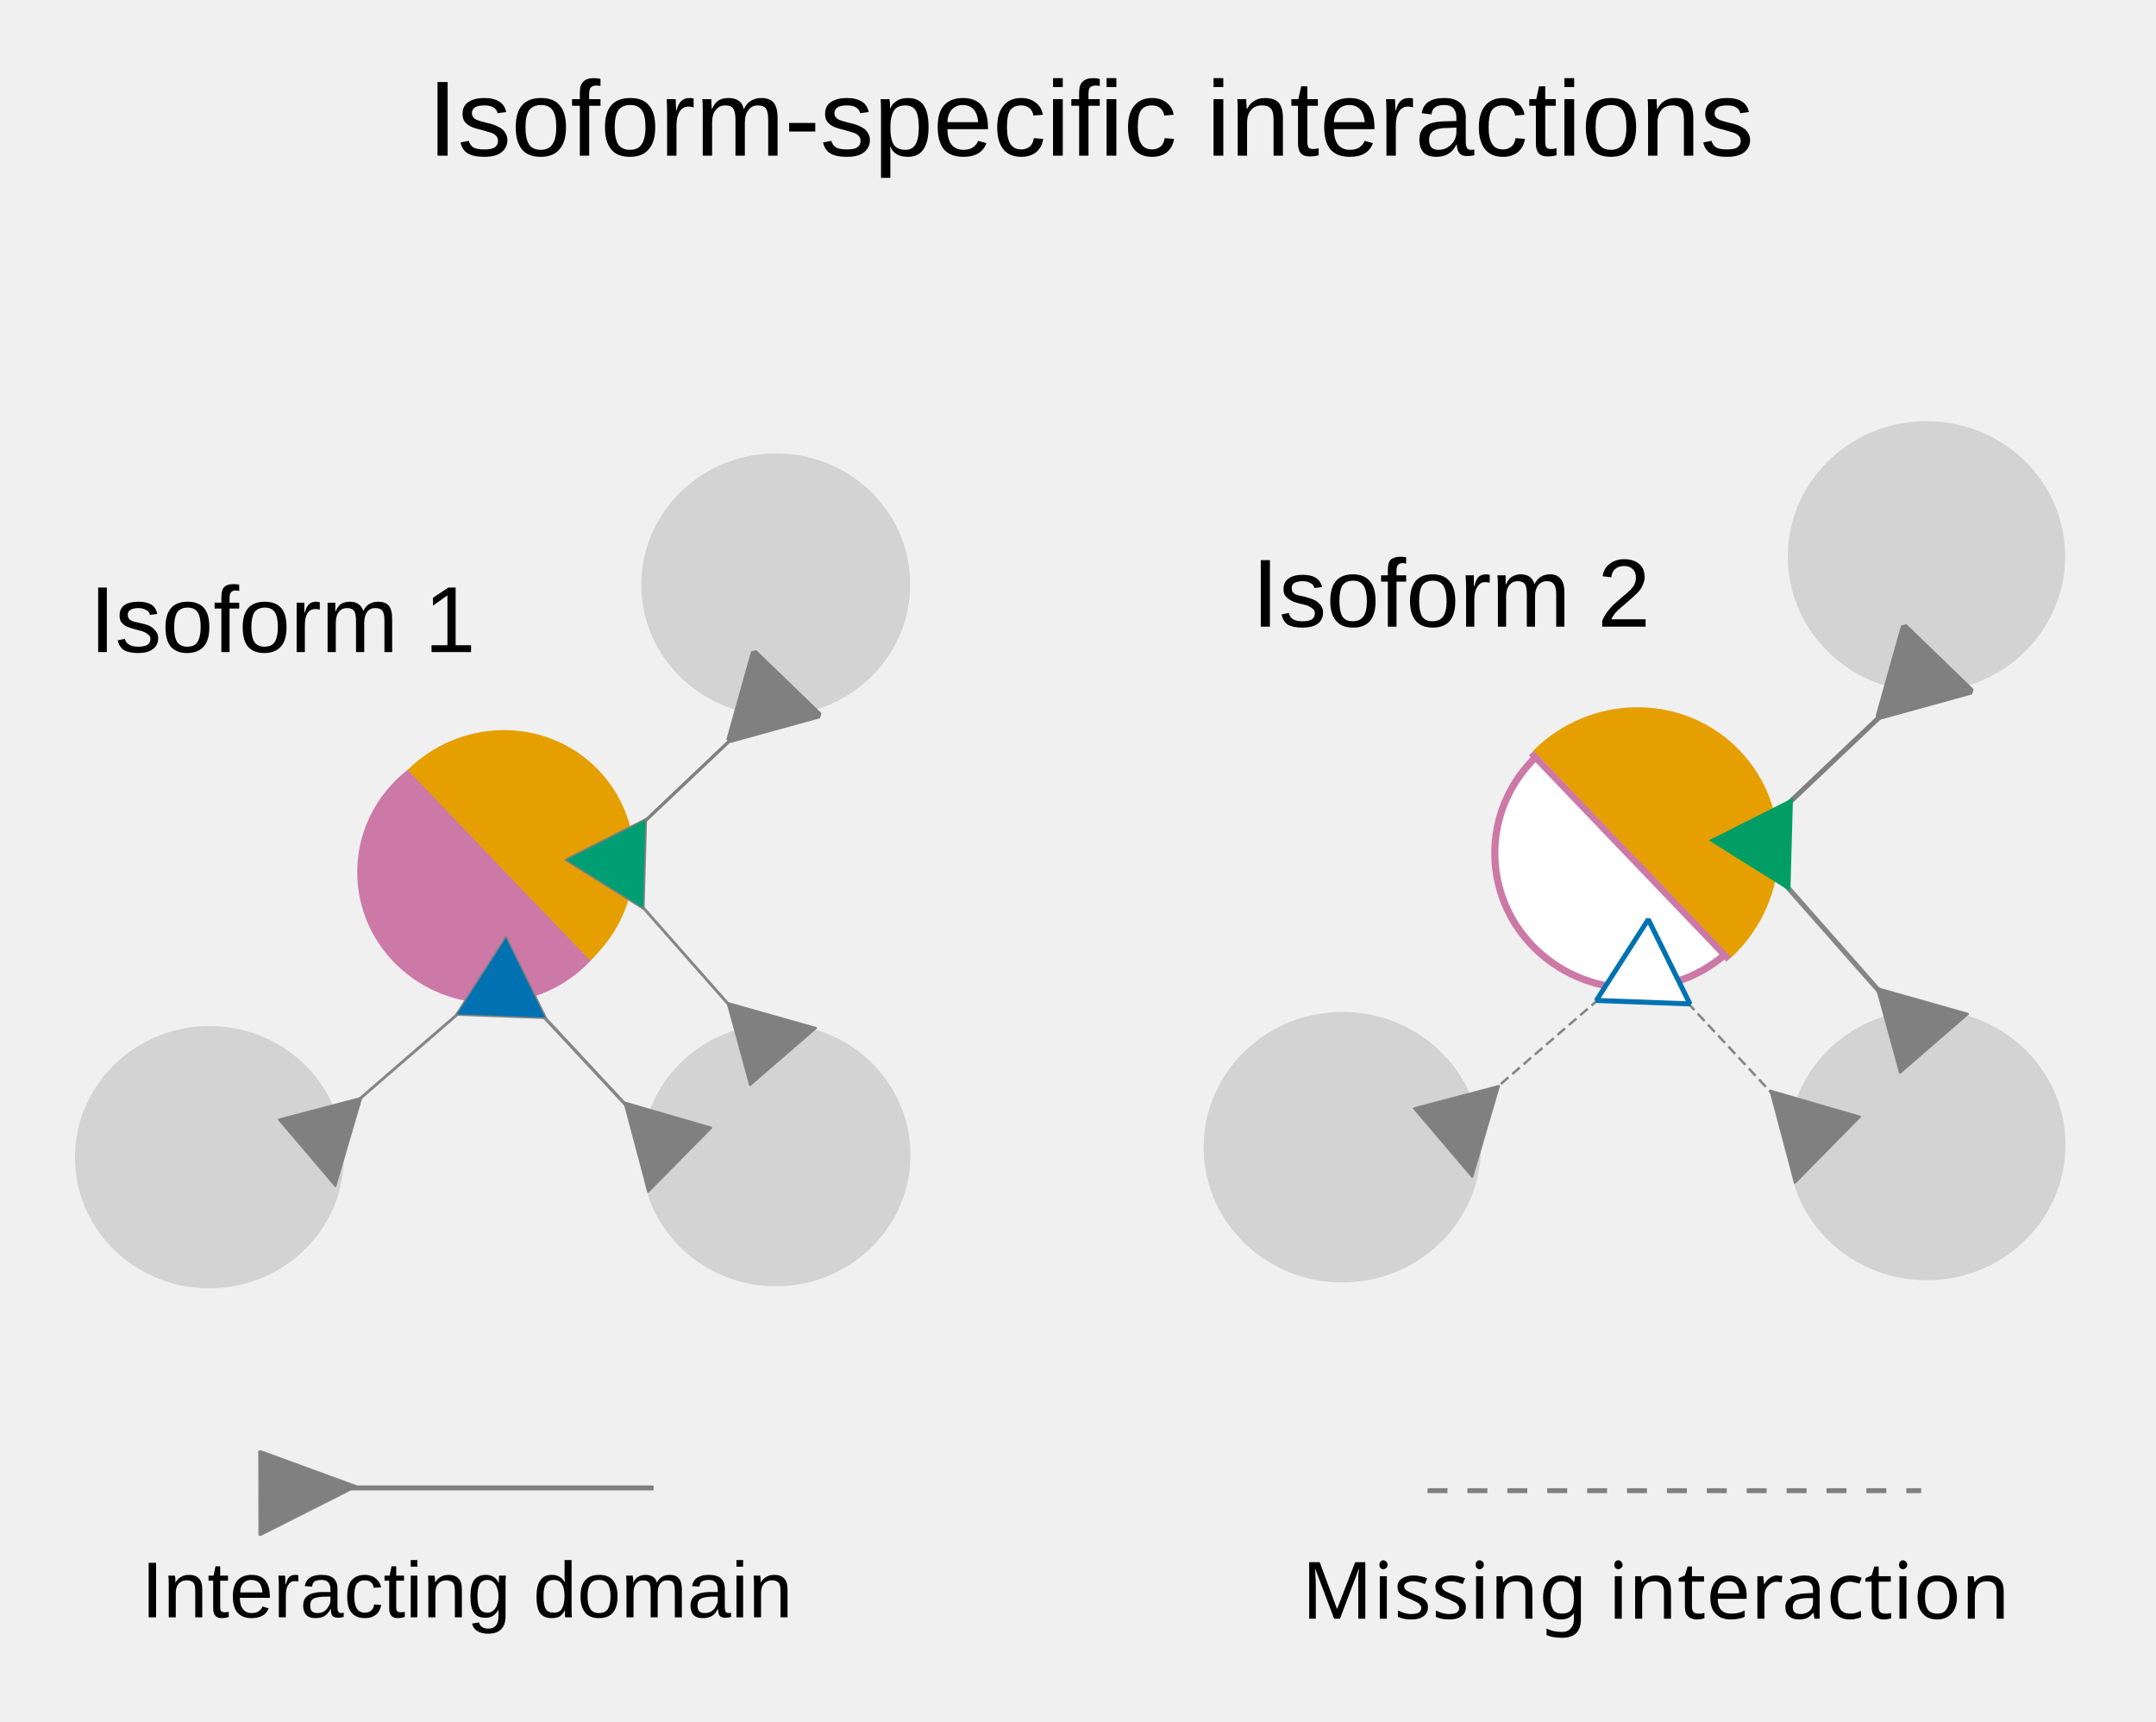
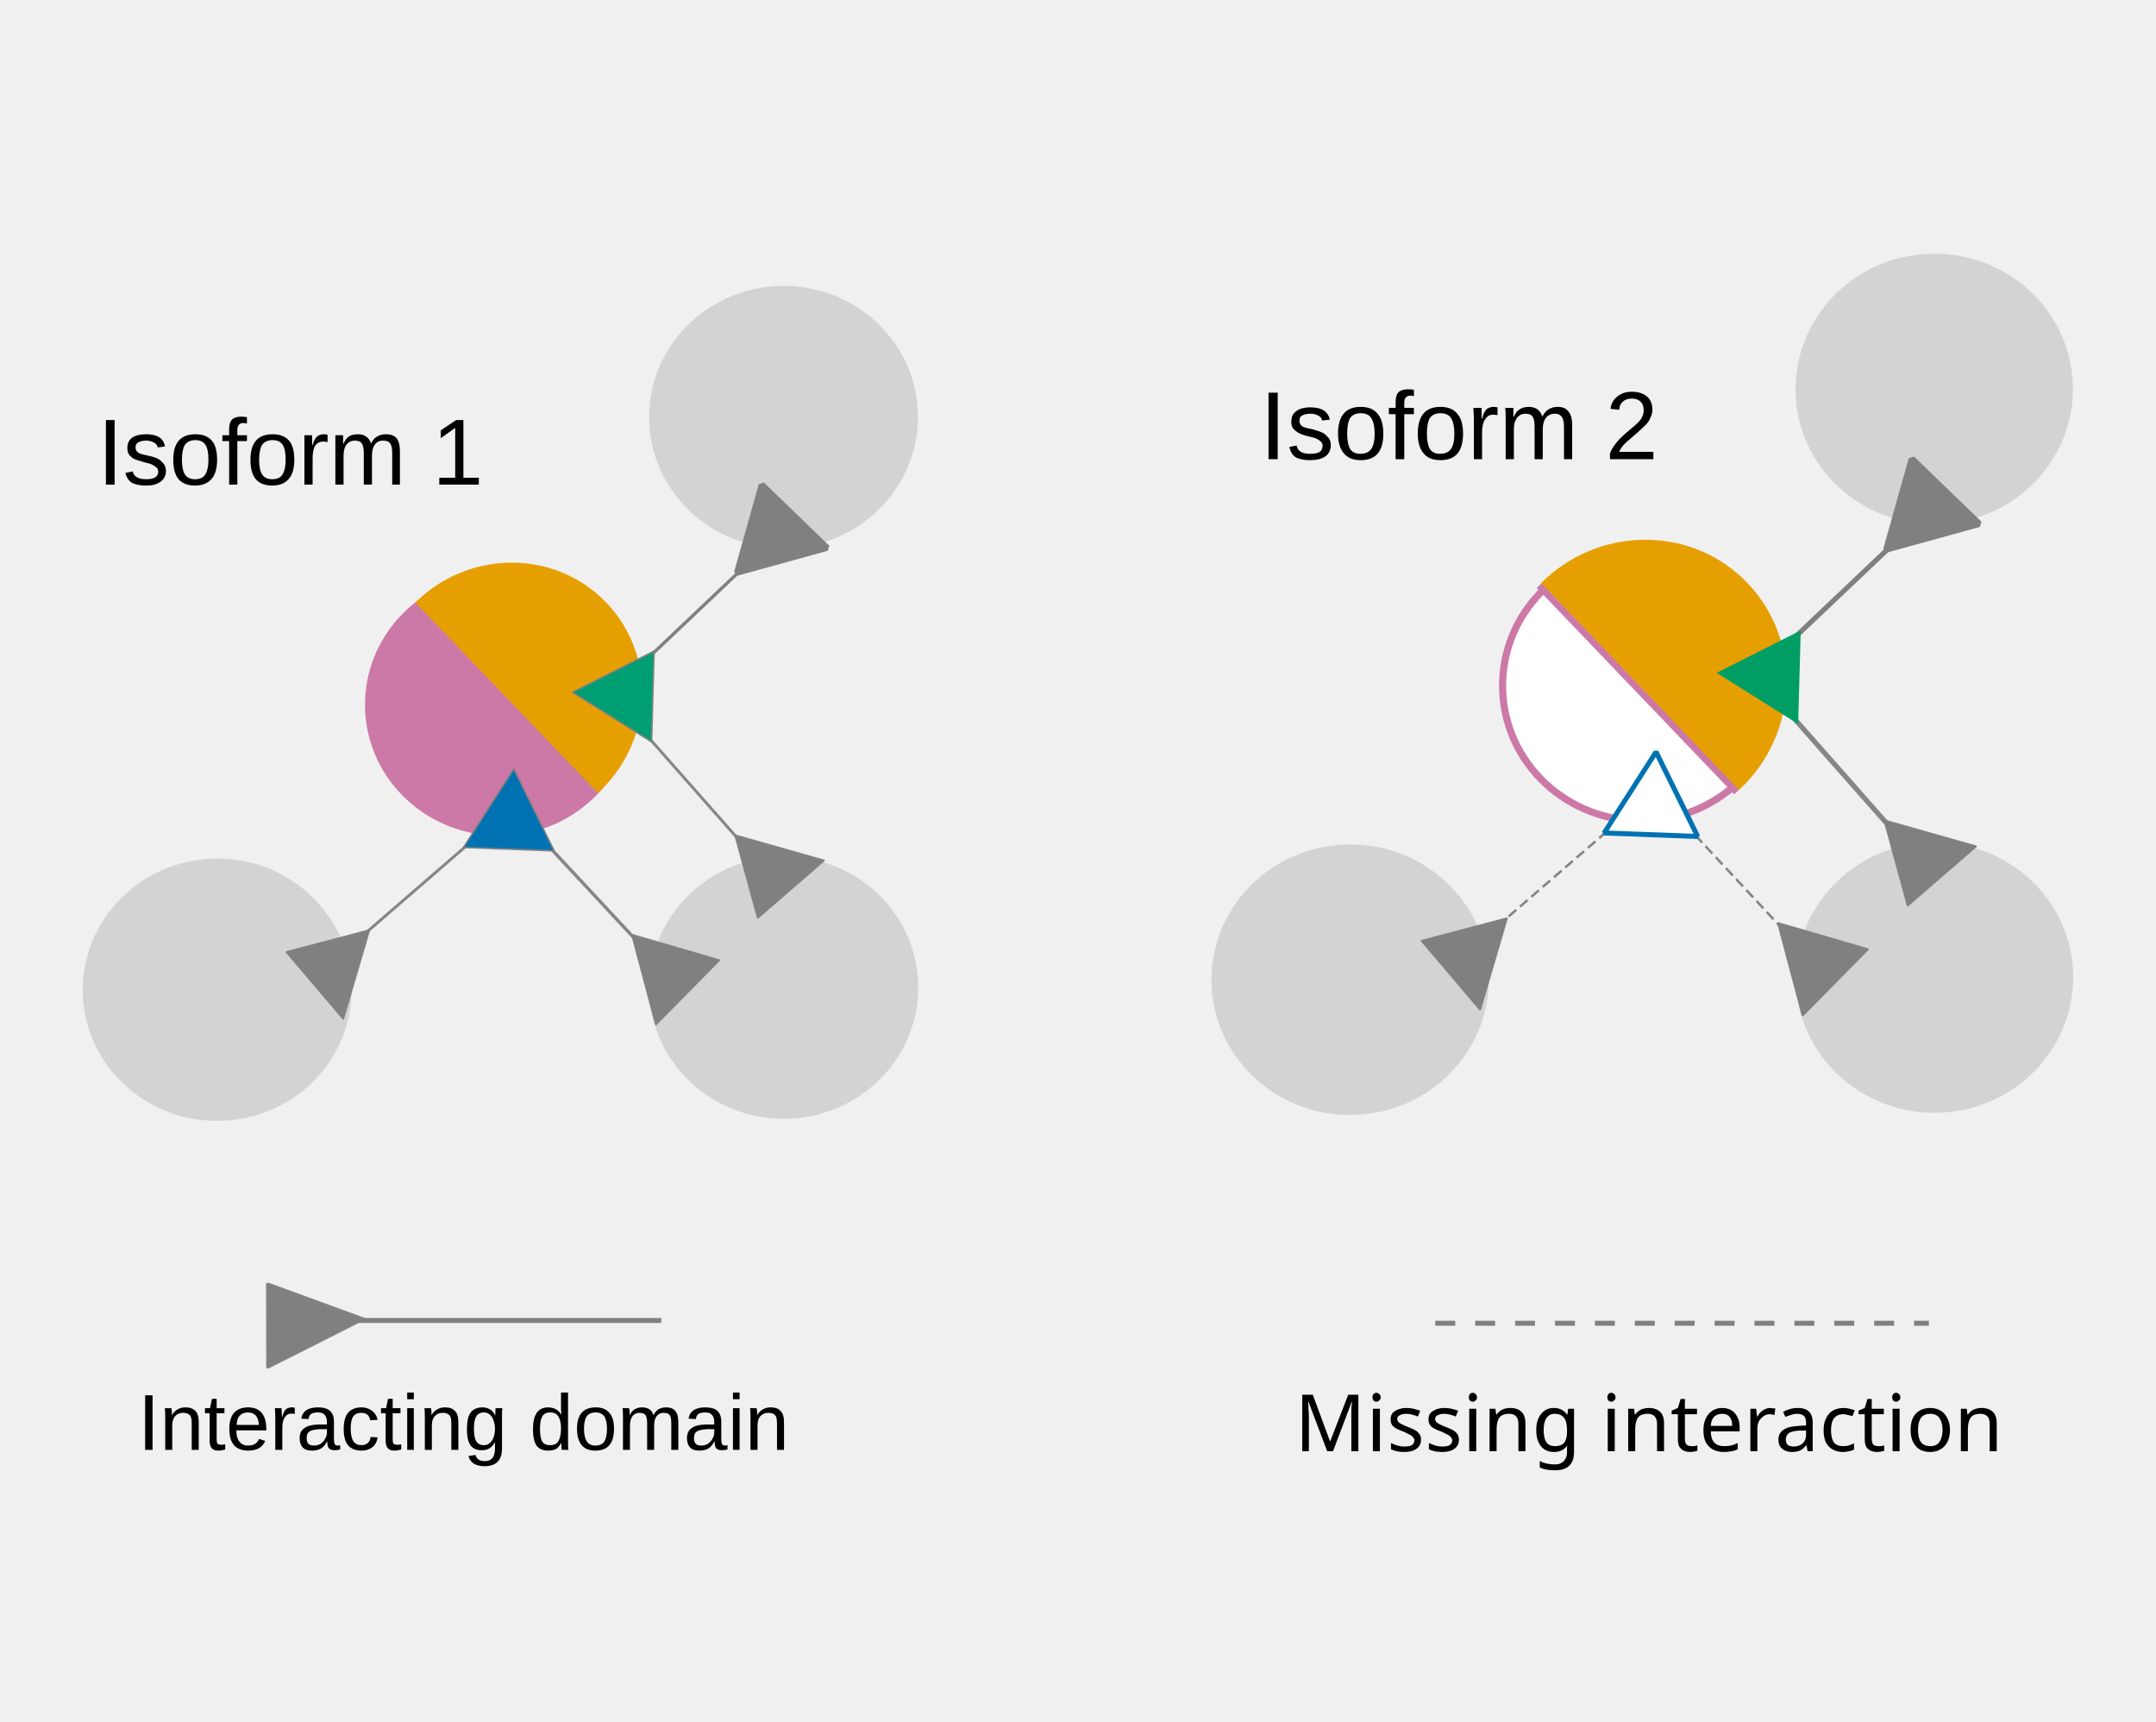
<svg xmlns="http://www.w3.org/2000/svg" width="86.461mm" height="69.039mm" viewBox="0 0 86.461 69.039" version="1.1" id="svg1231">
  <defs id="defs1225" />
  <g id="layer1" transform="translate(-72.9973,-172.0496)">
-     <flowRoot xml:space="preserve" id="flowRoot2140" style="font-style:normal;font-weight:normal;font-size:8px;line-height:1.25;font-family:sans-serif;letter-spacing:0px;word-spacing:0px;fill:#000000;fill-opacity:1;stroke:none" transform="scale(0.2645833)">
+     <flowRoot xml:space="preserve" id="flowRoot2140" style="font-style:normal;font-weight:normal;font-size:8px;line-height:1.25;font-family:sans-serif;letter-spacing:0px;word-spacing:0px;fill:#000000;fill-opacity:1;stroke:none" transform="matrix(0.2645833,0,0,0.2645833,0,-8.466667)">
      <flowRegion id="flowRegion2142">
        <rect id="rect2144" width="405.714" height="400.714" x="214.286" y="571.805" />
      </flowRegion>
      <flowPara id="flowPara2146" />
    </flowRoot>
-     <path style="fill:none;stroke:#000000;stroke-width:0.265px;stroke-linecap:butt;stroke-linejoin:miter;stroke-opacity:1" d="m 155.661,171.153 v 0" id="path23288" />
-     <text xml:space="preserve" style="font-style:normal;font-weight:normal;font-size:9.266px;line-height:1.25;font-family:sans-serif;letter-spacing:0px;word-spacing:0px;fill:#000000;fill-opacity:1;stroke:none;stroke-width:0.265" x="90.152" y="178.294" id="text6344">
-       <tspan id="tspan6342" x="90.152" y="178.294" style="font-style:normal;font-variant:normal;font-weight:normal;font-stretch:normal;font-size:4.29px;font-family:Arial;-inkscape-font-specification:Arial;stroke-width:0.265">Isoform-specific interactions</tspan>
-     </text>
-     <g id="g4229" transform="matrix(1.24553,0,0,1.24553,-19.32712,-46.16224)" style="stroke-width:0.803">
-       <text transform="scale(0.9927244,1.007329)" id="text6235-7" y="194.763" x="77.569" style="font-style:normal;font-weight:normal;font-size:3.007px;line-height:1.25;font-family:sans-serif;letter-spacing:0px;word-spacing:0px;fill:#000000;fill-opacity:1;stroke:none;stroke-width:0.182" xml:space="preserve">
-         <tspan style="font-style:normal;font-variant:normal;font-weight:normal;font-stretch:normal;font-family:Arial;-inkscape-font-specification:Arial;stroke-width:0.182" y="194.763" x="77.569" id="tspan6233-22">Isoform 1</tspan>
+     <path style="fill:none;stroke:#000000;stroke-width:0.265px;stroke-linecap:butt;stroke-linejoin:miter;stroke-opacity:1" d="m 155.661,162.686 v 0" id="path23288" />
+     <g id="g4" transform="translate(0.3115818,1.750081)">
+       <g id="g4229" transform="matrix(1.24553,0,0,1.24553,-19.32712,-54.62891)" style="stroke-width:0.803">
+         <text transform="scale(0.9927244,1.007329)" id="text6235-7" y="194.763" x="77.569" style="font-style:normal;font-weight:normal;font-size:3.007px;line-height:1.25;font-family:sans-serif;letter-spacing:0px;word-spacing:0px;fill:#000000;fill-opacity:1;stroke:none;stroke-width:0.182" xml:space="preserve">
+           <tspan style="font-style:normal;font-variant:normal;font-weight:normal;font-stretch:normal;font-family:Arial;-inkscape-font-specification:Arial;stroke-width:0.182" y="194.763" x="77.569" id="tspan6233-22">Isoform 1</tspan>
+         </text>
+         <text transform="scale(0.9927244,1.007329)" id="text6235-8-2" y="193.957" x="115.276" style="font-style:normal;font-weight:normal;font-size:3.101px;line-height:1.25;font-family:sans-serif;letter-spacing:0px;word-spacing:0px;fill:#000000;fill-opacity:1;stroke:none;stroke-width:0.188" xml:space="preserve">
+           <tspan style="font-style:normal;font-variant:normal;font-weight:normal;font-stretch:normal;font-family:Arial;-inkscape-font-specification:Arial;stroke-width:0.188" y="193.957" x="115.276" id="tspan6233-8-2">Isoform 2</tspan>
+         </text>
+         <ellipse transform="rotate(-1.311839)" ry="4.223" rx="4.329" style="display:inline;fill:#d3d3d3;fill-opacity:1;stroke:none;stroke-width:0.222;stroke-opacity:0.941" id="path67-2-7-1-5-5-5-5" cx="75.982" cy="214.255" />
+         <path transform="matrix(0.118531,0.1195815,-0.1195815,0.118531,85.8063,192.6598)" d="M 76.729,85.333 -7.251,54.444 61.49,-2.84 Z" id="path3840-2" style="display:inline;opacity:0;fill:#1e8000;fill-opacity:0.672;fill-rule:nonzero;stroke:#eb00d6;stroke-width:0.313;stroke-linejoin:bevel;stroke-miterlimit:4;stroke-dasharray:none;stroke-dashoffset:0;stroke-opacity:1" />
+         <path transform="matrix(0.118531,0.1195815,-0.1195815,0.118531,85.8063,192.6598)" d="M 75.406,84.01 -6.507,70.449 46.194,6.291 Z" id="path3844-4" style="display:inline;opacity:0;fill:#1e8000;fill-opacity:0.672;fill-rule:nonzero;stroke:#eb00d6;stroke-width:0.313;stroke-linejoin:bevel;stroke-miterlimit:4;stroke-dasharray:none;stroke-dashoffset:0;stroke-opacity:1" />
+         <ellipse transform="rotate(-1.311839)" ry="4.223" rx="4.329" style="display:inline;fill:#d3d3d3;fill-opacity:1;stroke-width:0.222" id="path67-2-7-1-5-5-5-0-1-2" cx="94.634" cy="196.236" />
+         <ellipse transform="rotate(-1.311839)" ry="4.223" rx="4.329" style="display:inline;fill:#d3d3d3;fill-opacity:1;stroke:none;stroke-width:0.222;stroke-opacity:0.941" id="path67-2-7-1-5-5-5-0-1-9-8" cx="94.222" cy="214.605" />
+         <ellipse transform="rotate(-1.311839)" ry="4.223" rx="4.329" style="display:inline;fill:#cc79a7;fill-opacity:1;stroke-width:0.222" id="path67-2-7-1-5-5-5-0-2" cx="85.278" cy="205.283" />
+         <path id="path67-2-7-1-5-5-5-0-6-4" d="m 87.249,199.99 5.872,6.132 a 4.25,4.357 48.721 0 0 0.203,-0.192 4.25,4.357 48.721 0 0 -0.065,-6.073 4.25,4.357 48.721 0 0 -6.011,0.133 z" style="display:inline;fill:#e69f00;fill-opacity:1;stroke-width:0.223" />
+         <path id="path4021-20-8-1-5-2" d="m 90.293,206.611 -5.02,4.345" style="display:inline;fill:#808080;fill-opacity:1;stroke:#808080;stroke-width:0.093;stroke-linecap:butt;stroke-linejoin:miter;stroke-miterlimit:4;stroke-dasharray:none;stroke-opacity:0.941" />
+         <path id="path4021-20-8-1-6-1" d="m 94.721,211.257 -4.443,-4.775" style="display:inline;fill:#808080;fill-opacity:1;stroke:#808080;stroke-width:0.106;stroke-linecap:butt;stroke-linejoin:miter;stroke-miterlimit:4;stroke-dasharray:none;stroke-opacity:0.941" />
+         <path transform="matrix(0.1580125,0.0065755,-0.01072669,0.1614397,83.4923,174.1405)" d="m 66.098,206.959 -18.473,0.082 9.165,-16.04 z" id="path3850-0-4-9-9-3-4-6-1-6-6-60" style="display:inline;opacity:1;fill:#0072b2;fill-opacity:1;fill-rule:nonzero;stroke:#808080;stroke-width:0.313;stroke-linejoin:bevel;stroke-miterlimit:4;stroke-dasharray:none;stroke-dashoffset:0;stroke-opacity:0.941" />
+         <path transform="matrix(0.1115374,-0.1121187,0.1118439,0.1169135,66.52131,194.72)" d="m 66.098,206.959 -18.473,0.082 9.165,-16.04 z" id="path3850-0-4-9-9-3-4-6-1-6-6-6-6" style="display:inline;opacity:1;fill:#808080;fill-opacity:1;fill-rule:nonzero;stroke:#808080;stroke-width:0.313;stroke-linejoin:bevel;stroke-miterlimit:4;stroke-dasharray:none;stroke-dashoffset:0;stroke-opacity:0.941" />
+         <path transform="matrix(-0.1000138,-0.1165801,-0.1096607,0.1122422,112.3954,195.7182)" d="m 66.098,206.959 -18.473,0.082 9.165,-16.04 z" id="path3850-0-4-9-9-3-4-6-1-6-6-6-7-5" style="display:inline;opacity:1;fill:#808080;fill-opacity:1;fill-rule:nonzero;stroke:#808080;stroke-width:0.313;stroke-linejoin:bevel;stroke-miterlimit:4;stroke-dasharray:none;stroke-dashoffset:0;stroke-opacity:0.941" />
+         <path id="path4021-20-8-1-5-2-7" d="m 93.571,202.993 4.392,4.978" style="display:inline;fill:#808080;fill-opacity:1;stroke:#808080;stroke-width:0.093;stroke-linecap:butt;stroke-linejoin:miter;stroke-miterlimit:4;stroke-dasharray:none;stroke-opacity:0.941" />
+         <path id="path4021-20-8-1-6-1-0" d="m 98.176,198.521 -4.733,4.488" style="display:inline;fill:#808080;fill-opacity:1;stroke:#808080;stroke-width:0.106;stroke-linecap:butt;stroke-linejoin:miter;stroke-miterlimit:4;stroke-dasharray:none;stroke-opacity:1" />
+         <path transform="matrix(0.00507752,-0.1580678,0.1615341,0.00919604,61.16696,210.101)" d="m 66.098,206.959 -18.473,0.082 9.165,-16.04 z" id="path3850-0-4-9-9-3-4-6-1-6-6-60-2" style="display:inline;opacity:1;fill:#009e73;fill-opacity:1;fill-rule:nonzero;stroke:#808080;stroke-width:0.313;stroke-linejoin:bevel;stroke-miterlimit:4;stroke-dasharray:none;stroke-dashoffset:0;stroke-opacity:0.941" />
+         <path transform="matrix(-0.1131708,-0.1104697,0.1158481,-0.112947,81.90627,226.8761)" d="m 66.098,206.959 -18.473,0.082 9.165,-16.04 z" id="path3850-0-4-9-9-3-4-6-1-6-6-6-6-3" style="display:inline;opacity:1;fill:#808080;fill-opacity:1;fill-rule:nonzero;stroke:#808080;stroke-width:1.231;stroke-linejoin:bevel;stroke-miterlimit:4;stroke-dasharray:none;stroke-dashoffset:0;stroke-opacity:1" />
+         <path transform="matrix(-0.1156269,0.1011143,0.1132766,0.108592,82.46968,180.9947)" d="m 66.098,206.959 -18.473,0.082 9.165,-16.04 z" id="path3850-0-4-9-9-3-4-6-1-6-6-6-7-5-0" style="display:inline;opacity:1;fill:#808080;fill-opacity:1;fill-rule:nonzero;stroke:#808080;stroke-width:0.313;stroke-linejoin:bevel;stroke-miterlimit:4;stroke-dasharray:none;stroke-dashoffset:0;stroke-opacity:0.941" />
+         <ellipse transform="rotate(-1.311839)" ry="4.356" rx="4.465" style="display:inline;fill:#d3d3d3;fill-opacity:1;stroke:none;stroke-width:0.229;stroke-opacity:0.941" id="path67-2-7-1-5-5-5-5-0" cx="112.457" cy="214.767" />
+         <path transform="matrix(0.1222636,0.1233472,-0.1233472,0.1222636,122.4384,191.713)" d="M 76.729,85.333 -7.251,54.444 61.49,-2.84 Z" id="path3840-2-1" style="display:inline;opacity:0;fill:#1e8000;fill-opacity:0.672;fill-rule:nonzero;stroke:#eb00d6;stroke-width:0.313;stroke-linejoin:bevel;stroke-miterlimit:4;stroke-dasharray:none;stroke-dashoffset:0;stroke-opacity:1" />
+         <path transform="matrix(0.1222636,0.1233472,-0.1233472,0.1222636,122.4384,191.713)" d="M 75.406,84.01 -6.507,70.449 46.194,6.291 Z" id="path3844-4-2" style="display:inline;opacity:0;fill:#1e8000;fill-opacity:0.672;fill-rule:nonzero;stroke:#eb00d6;stroke-width:0.313;stroke-linejoin:bevel;stroke-miterlimit:4;stroke-dasharray:none;stroke-dashoffset:0;stroke-opacity:1" />
+         <ellipse transform="rotate(-1.311839)" ry="4.356" rx="4.465" style="display:inline;fill:#d3d3d3;fill-opacity:1;stroke-width:0.229" id="path67-2-7-1-5-5-5-0-1-2-1" cx="131.695" cy="196.18" />
+         <ellipse transform="rotate(-1.311839)" ry="4.356" rx="4.465" style="display:inline;fill:#d3d3d3;fill-opacity:1;stroke:none;stroke-width:0.229;stroke-opacity:0.941" id="path67-2-7-1-5-5-5-0-1-9-8-2" cx="131.271" cy="215.128" />
+         <ellipse transform="rotate(-1.311839)" ry="4.356" rx="4.465" style="display:inline;fill:#ffffff;fill-opacity:1;stroke:#cc79a7;stroke-width:0.229;stroke-opacity:1" id="path67-2-7-1-5-5-5-0-2-6" cx="122.045" cy="205.512" />
+         <path id="path67-2-7-1-5-5-5-0-6-4-1" d="m 123.49,199.366 6.357,6.674 a 4.614,4.729 42.346 0 0 0.22,-0.209 4.614,4.729 42.346 0 0 -0.07,-6.61 4.614,4.729 42.346 0 0 -6.506,0.145 z" style="display:inline;fill:#e69f00;fill-opacity:1;stroke-width:0.23" />
+         <path id="path4021-20-8-1-5-2-6" d="m 127.066,206.103 -5.178,4.481" style="display:inline;fill:#808080;fill-opacity:1;stroke:#808080;stroke-width:0.08;stroke-linecap:butt;stroke-linejoin:miter;stroke-miterlimit:4;stroke-dasharray:0.321, 0.161;stroke-dashoffset:0;stroke-opacity:0.941" />
+         <path id="path4021-20-8-1-6-1-7" d="m 131.634,210.896 -4.583,-4.925" style="display:inline;fill:#808080;fill-opacity:1;stroke:#808080;stroke-width:0.08;stroke-linecap:butt;stroke-linejoin:miter;stroke-miterlimit:4;stroke-dasharray:0.321, 0.161;stroke-dashoffset:0;stroke-opacity:0.941" />
+         <path transform="matrix(0.1629884,0.00678256,-0.01106447,0.1665235,120.0516,172.6107)" d="m 66.098,206.959 -18.473,0.082 9.165,-16.04 z" id="path3850-0-4-9-9-3-4-6-1-6-6-60-6" style="display:inline;opacity:1;fill:#ffffff;fill-opacity:1;fill-rule:nonzero;stroke:#0072b2;stroke-width:0.973;stroke-linejoin:bevel;stroke-miterlimit:4;stroke-dasharray:none;stroke-dashoffset:0;stroke-opacity:1" />
+         <path transform="matrix(0.1150498,-0.1156494,0.1153659,0.1205951,102.5461,193.8381)" d="m 66.098,206.959 -18.473,0.082 9.165,-16.04 z" id="path3850-0-4-9-9-3-4-6-1-6-6-6-6-7" style="display:inline;opacity:1;fill:#808080;fill-opacity:1;fill-rule:nonzero;stroke:#808080;stroke-width:0.313;stroke-linejoin:bevel;stroke-miterlimit:4;stroke-dasharray:none;stroke-dashoffset:0;stroke-opacity:0.941" />
+         <path transform="matrix(-0.1031633,-0.1202512,-0.113114,0.1157767,149.8648,194.8678)" d="m 66.098,206.959 -18.473,0.082 9.165,-16.04 z" id="path3850-0-4-9-9-3-4-6-1-6-6-6-7-5-07" style="display:inline;opacity:1;fill:#808080;fill-opacity:1;fill-rule:nonzero;stroke:#808080;stroke-width:0.313;stroke-linejoin:bevel;stroke-miterlimit:4;stroke-dasharray:none;stroke-dashoffset:0;stroke-opacity:0.941" />
+         <path id="path4021-20-8-1-5-2-7-9" d="m 130.448,202.372 4.53,5.135" style="display:inline;fill:#808080;fill-opacity:1;stroke:#808080;stroke-width:0.161;stroke-linecap:butt;stroke-linejoin:miter;stroke-miterlimit:4;stroke-dasharray:none;stroke-opacity:0.941" />
+         <path id="path4021-20-8-1-6-1-0-9" d="m 135.197,197.759 -4.882,4.629" style="display:inline;fill:#808080;fill-opacity:1;stroke:#808080;stroke-width:0.161;stroke-linecap:butt;stroke-linejoin:miter;stroke-miterlimit:4;stroke-dasharray:none;stroke-opacity:1" />
+         <path transform="matrix(0.00523741,-0.1630454,0.1666209,0.00948563,97.02316,209.7035)" d="m 66.098,206.959 -18.473,0.082 9.165,-16.04 z" id="path3850-0-4-9-9-3-4-6-1-6-6-60-2-5" style="display:inline;opacity:1;fill:#009e64;fill-opacity:1;fill-rule:nonzero;stroke:none;stroke-width:0.313;stroke-linejoin:bevel;stroke-miterlimit:4;stroke-dasharray:none;stroke-dashoffset:0;stroke-opacity:0.941" />
+         <path transform="matrix(-0.1167346,-0.1139485,0.1194962,-0.1165038,118.4156,227.0069)" d="m 66.098,206.959 -18.473,0.082 9.165,-16.04 z" id="path3850-0-4-9-9-3-4-6-1-6-6-6-6-3-3" style="display:inline;opacity:1;fill:#808080;fill-opacity:1;fill-rule:nonzero;stroke:#808080;stroke-width:1.231;stroke-linejoin:bevel;stroke-miterlimit:4;stroke-dasharray:none;stroke-dashoffset:0;stroke-opacity:1" />
+         <path transform="matrix(-0.119268,0.1042985,0.1168437,0.1120116,118.9967,179.6807)" d="m 66.098,206.959 -18.473,0.082 9.165,-16.04 z" id="path3850-0-4-9-9-3-4-6-1-6-6-6-7-5-0-7" style="display:inline;opacity:1;fill:#808080;fill-opacity:1;fill-rule:nonzero;stroke:#808080;stroke-width:0.313;stroke-linejoin:bevel;stroke-miterlimit:4;stroke-dasharray:none;stroke-dashoffset:0;stroke-opacity:0.941" />
+         <path id="path28377" d="m 123.428,199.445 6.36,6.646" style="fill:none;stroke:#cc79a7;stroke-width:0.212px;stroke-linecap:butt;stroke-linejoin:miter;stroke-opacity:1" />
+       </g>
+       <path style="fill:none;stroke:#808080;stroke-width:0.2;stroke-linecap:butt;stroke-linejoin:miter;stroke-miterlimit:4;stroke-dasharray:0.8, 0.8;stroke-dashoffset:0;stroke-opacity:1" d="m 130.245,223.371 c 19.794,0 19.794,0 19.794,0" id="path31610-7" />
+       <text xml:space="preserve" style="font-style:normal;font-weight:normal;font-size:2.269px;line-height:1.25;font-family:sans-serif;letter-spacing:0px;word-spacing:0px;fill:#000000;fill-opacity:1;stroke:none;stroke-width:0.265" x="140.859" y="228.523" id="text31644-9-6-8-8" transform="scale(1.000087,0.9999127)">
+         <tspan x="140.859" y="228.523" style="font-size:3.175px;text-align:center;text-anchor:middle;stroke-width:0.265" id="tspan31650-7-8-1-0">Missing interaction</tspan>
      </text>
-       <text transform="scale(0.9927244,1.007329)" id="text6235-8-2" y="193.957" x="115.276" style="font-style:normal;font-weight:normal;font-size:3.101px;line-height:1.25;font-family:sans-serif;letter-spacing:0px;word-spacing:0px;fill:#000000;fill-opacity:1;stroke:none;stroke-width:0.188" xml:space="preserve">
-         <tspan style="font-style:normal;font-variant:normal;font-weight:normal;font-stretch:normal;font-family:Arial;-inkscape-font-specification:Arial;stroke-width:0.188" y="193.957" x="115.276" id="tspan6233-8-2">Isoform 2</tspan>
+       <text xml:space="preserve" style="font-style:normal;font-weight:normal;font-size:1.73px;line-height:1.25;font-family:sans-serif;letter-spacing:0px;word-spacing:0px;fill:#000000;fill-opacity:1;stroke:none;stroke-width:0.265" x="92.839" y="228.468" id="text31644-9" transform="scale(1.000087,0.9999127)">
+         <tspan x="92.839" y="228.468" style="font-style:normal;font-variant:normal;font-weight:normal;font-stretch:normal;font-size:3.175px;font-family:Arial;-inkscape-font-specification:Arial;text-align:center;text-anchor:middle;stroke-width:0.265" id="tspan31650-7">Interacting domain</tspan>
      </text>
-       <ellipse transform="rotate(-1.311839)" ry="4.223" rx="4.329" style="display:inline;fill:#d3d3d3;fill-opacity:1;stroke:none;stroke-width:0.222;stroke-opacity:0.941" id="path67-2-7-1-5-5-5-5" cx="75.982" cy="214.255" />
-       <path transform="matrix(0.118531,0.1195815,-0.1195815,0.118531,85.8063,192.6598)" d="M 76.729,85.333 -7.251,54.444 61.49,-2.84 Z" id="path3840-2" style="display:inline;opacity:0;fill:#1e8000;fill-opacity:0.672;fill-rule:nonzero;stroke:#eb00d6;stroke-width:0.313;stroke-linejoin:bevel;stroke-miterlimit:4;stroke-dasharray:none;stroke-dashoffset:0;stroke-opacity:1" />
-       <path transform="matrix(0.118531,0.1195815,-0.1195815,0.118531,85.8063,192.6598)" d="M 75.406,84.01 -6.507,70.449 46.194,6.291 Z" id="path3844-4" style="display:inline;opacity:0;fill:#1e8000;fill-opacity:0.672;fill-rule:nonzero;stroke:#eb00d6;stroke-width:0.313;stroke-linejoin:bevel;stroke-miterlimit:4;stroke-dasharray:none;stroke-dashoffset:0;stroke-opacity:1" />
-       <ellipse transform="rotate(-1.311839)" ry="4.223" rx="4.329" style="display:inline;fill:#d3d3d3;fill-opacity:1;stroke-width:0.222" id="path67-2-7-1-5-5-5-0-1-2" cx="94.634" cy="196.236" />
-       <ellipse transform="rotate(-1.311839)" ry="4.223" rx="4.329" style="display:inline;fill:#d3d3d3;fill-opacity:1;stroke:none;stroke-width:0.222;stroke-opacity:0.941" id="path67-2-7-1-5-5-5-0-1-9-8" cx="94.222" cy="214.605" />
-       <ellipse transform="rotate(-1.311839)" ry="4.223" rx="4.329" style="display:inline;fill:#cc79a7;fill-opacity:1;stroke-width:0.222" id="path67-2-7-1-5-5-5-0-2" cx="85.278" cy="205.283" />
-       <path id="path67-2-7-1-5-5-5-0-6-4" d="m 87.249,199.99 5.872,6.132 a 4.25,4.357 48.721 0 0 0.203,-0.192 4.25,4.357 48.721 0 0 -0.065,-6.073 4.25,4.357 48.721 0 0 -6.011,0.133 z" style="display:inline;fill:#e69f00;fill-opacity:1;stroke-width:0.223" />
-       <path id="path4021-20-8-1-5-2" d="m 90.293,206.611 -5.02,4.345" style="display:inline;fill:#808080;fill-opacity:1;stroke:#808080;stroke-width:0.093;stroke-linecap:butt;stroke-linejoin:miter;stroke-miterlimit:4;stroke-dasharray:none;stroke-opacity:0.941" />
-       <path id="path4021-20-8-1-6-1" d="m 94.721,211.257 -4.443,-4.775" style="display:inline;fill:#808080;fill-opacity:1;stroke:#808080;stroke-width:0.106;stroke-linecap:butt;stroke-linejoin:miter;stroke-miterlimit:4;stroke-dasharray:none;stroke-opacity:0.941" />
-       <path transform="matrix(0.1580125,0.0065755,-0.01072669,0.1614397,83.4923,174.1405)" d="m 66.098,206.959 -18.473,0.082 9.165,-16.04 z" id="path3850-0-4-9-9-3-4-6-1-6-6-60" style="display:inline;opacity:1;fill:#0072b2;fill-opacity:1;fill-rule:nonzero;stroke:#808080;stroke-width:0.313;stroke-linejoin:bevel;stroke-miterlimit:4;stroke-dasharray:none;stroke-dashoffset:0;stroke-opacity:0.941" />
-       <path transform="matrix(0.1115374,-0.1121187,0.1118439,0.1169135,66.52131,194.72)" d="m 66.098,206.959 -18.473,0.082 9.165,-16.04 z" id="path3850-0-4-9-9-3-4-6-1-6-6-6-6" style="display:inline;opacity:1;fill:#808080;fill-opacity:1;fill-rule:nonzero;stroke:#808080;stroke-width:0.313;stroke-linejoin:bevel;stroke-miterlimit:4;stroke-dasharray:none;stroke-dashoffset:0;stroke-opacity:0.941" />
-       <path transform="matrix(-0.1000138,-0.1165801,-0.1096607,0.1122422,112.3954,195.7182)" d="m 66.098,206.959 -18.473,0.082 9.165,-16.04 z" id="path3850-0-4-9-9-3-4-6-1-6-6-6-7-5" style="display:inline;opacity:1;fill:#808080;fill-opacity:1;fill-rule:nonzero;stroke:#808080;stroke-width:0.313;stroke-linejoin:bevel;stroke-miterlimit:4;stroke-dasharray:none;stroke-dashoffset:0;stroke-opacity:0.941" />
-       <path id="path4021-20-8-1-5-2-7" d="m 93.571,202.993 4.392,4.978" style="display:inline;fill:#808080;fill-opacity:1;stroke:#808080;stroke-width:0.093;stroke-linecap:butt;stroke-linejoin:miter;stroke-miterlimit:4;stroke-dasharray:none;stroke-opacity:0.941" />
-       <path id="path4021-20-8-1-6-1-0" d="m 98.176,198.521 -4.733,4.488" style="display:inline;fill:#808080;fill-opacity:1;stroke:#808080;stroke-width:0.106;stroke-linecap:butt;stroke-linejoin:miter;stroke-miterlimit:4;stroke-dasharray:none;stroke-opacity:1" />
-       <path transform="matrix(0.00507752,-0.1580678,0.1615341,0.00919604,61.16696,210.101)" d="m 66.098,206.959 -18.473,0.082 9.165,-16.04 z" id="path3850-0-4-9-9-3-4-6-1-6-6-60-2" style="display:inline;opacity:1;fill:#009e73;fill-opacity:1;fill-rule:nonzero;stroke:#808080;stroke-width:0.313;stroke-linejoin:bevel;stroke-miterlimit:4;stroke-dasharray:none;stroke-dashoffset:0;stroke-opacity:0.941" />
-       <path transform="matrix(-0.1131708,-0.1104697,0.1158481,-0.112947,81.90627,226.8761)" d="m 66.098,206.959 -18.473,0.082 9.165,-16.04 z" id="path3850-0-4-9-9-3-4-6-1-6-6-6-6-3" style="display:inline;opacity:1;fill:#808080;fill-opacity:1;fill-rule:nonzero;stroke:#808080;stroke-width:1.231;stroke-linejoin:bevel;stroke-miterlimit:4;stroke-dasharray:none;stroke-dashoffset:0;stroke-opacity:1" />
-       <path transform="matrix(-0.1156269,0.1011143,0.1132766,0.108592,82.46968,180.9947)" d="m 66.098,206.959 -18.473,0.082 9.165,-16.04 z" id="path3850-0-4-9-9-3-4-6-1-6-6-6-7-5-0" style="display:inline;opacity:1;fill:#808080;fill-opacity:1;fill-rule:nonzero;stroke:#808080;stroke-width:0.313;stroke-linejoin:bevel;stroke-miterlimit:4;stroke-dasharray:none;stroke-dashoffset:0;stroke-opacity:0.941" />
-       <ellipse transform="rotate(-1.311839)" ry="4.356" rx="4.465" style="display:inline;fill:#d3d3d3;fill-opacity:1;stroke:none;stroke-width:0.229;stroke-opacity:0.941" id="path67-2-7-1-5-5-5-5-0" cx="112.457" cy="214.767" />
-       <path transform="matrix(0.1222636,0.1233472,-0.1233472,0.1222636,122.4384,191.713)" d="M 76.729,85.333 -7.251,54.444 61.49,-2.84 Z" id="path3840-2-1" style="display:inline;opacity:0;fill:#1e8000;fill-opacity:0.672;fill-rule:nonzero;stroke:#eb00d6;stroke-width:0.313;stroke-linejoin:bevel;stroke-miterlimit:4;stroke-dasharray:none;stroke-dashoffset:0;stroke-opacity:1" />
-       <path transform="matrix(0.1222636,0.1233472,-0.1233472,0.1222636,122.4384,191.713)" d="M 75.406,84.01 -6.507,70.449 46.194,6.291 Z" id="path3844-4-2" style="display:inline;opacity:0;fill:#1e8000;fill-opacity:0.672;fill-rule:nonzero;stroke:#eb00d6;stroke-width:0.313;stroke-linejoin:bevel;stroke-miterlimit:4;stroke-dasharray:none;stroke-dashoffset:0;stroke-opacity:1" />
-       <ellipse transform="rotate(-1.311839)" ry="4.356" rx="4.465" style="display:inline;fill:#d3d3d3;fill-opacity:1;stroke-width:0.229" id="path67-2-7-1-5-5-5-0-1-2-1" cx="131.695" cy="196.18" />
-       <ellipse transform="rotate(-1.311839)" ry="4.356" rx="4.465" style="display:inline;fill:#d3d3d3;fill-opacity:1;stroke:none;stroke-width:0.229;stroke-opacity:0.941" id="path67-2-7-1-5-5-5-0-1-9-8-2" cx="131.271" cy="215.128" />
-       <ellipse transform="rotate(-1.311839)" ry="4.356" rx="4.465" style="display:inline;fill:#ffffff;fill-opacity:1;stroke:#cc79a7;stroke-width:0.229;stroke-opacity:1" id="path67-2-7-1-5-5-5-0-2-6" cx="122.045" cy="205.512" />
-       <path id="path67-2-7-1-5-5-5-0-6-4-1" d="m 123.49,199.366 6.357,6.674 a 4.614,4.729 42.346 0 0 0.22,-0.209 4.614,4.729 42.346 0 0 -0.07,-6.61 4.614,4.729 42.346 0 0 -6.506,0.145 z" style="display:inline;fill:#e69f00;fill-opacity:1;stroke-width:0.23" />
-       <path id="path4021-20-8-1-5-2-6" d="m 127.066,206.103 -5.178,4.481" style="display:inline;fill:#808080;fill-opacity:1;stroke:#808080;stroke-width:0.08;stroke-linecap:butt;stroke-linejoin:miter;stroke-miterlimit:4;stroke-dasharray:0.321, 0.161;stroke-dashoffset:0;stroke-opacity:0.941" />
-       <path id="path4021-20-8-1-6-1-7" d="m 131.634,210.896 -4.583,-4.925" style="display:inline;fill:#808080;fill-opacity:1;stroke:#808080;stroke-width:0.08;stroke-linecap:butt;stroke-linejoin:miter;stroke-miterlimit:4;stroke-dasharray:0.321, 0.161;stroke-dashoffset:0;stroke-opacity:0.941" />
-       <path transform="matrix(0.1629884,0.00678256,-0.01106447,0.1665235,120.0516,172.6107)" d="m 66.098,206.959 -18.473,0.082 9.165,-16.04 z" id="path3850-0-4-9-9-3-4-6-1-6-6-60-6" style="display:inline;opacity:1;fill:#ffffff;fill-opacity:1;fill-rule:nonzero;stroke:#0072b2;stroke-width:0.973;stroke-linejoin:bevel;stroke-miterlimit:4;stroke-dasharray:none;stroke-dashoffset:0;stroke-opacity:1" />
-       <path transform="matrix(0.1150498,-0.1156494,0.1153659,0.1205951,102.5461,193.8381)" d="m 66.098,206.959 -18.473,0.082 9.165,-16.04 z" id="path3850-0-4-9-9-3-4-6-1-6-6-6-6-7" style="display:inline;opacity:1;fill:#808080;fill-opacity:1;fill-rule:nonzero;stroke:#808080;stroke-width:0.313;stroke-linejoin:bevel;stroke-miterlimit:4;stroke-dasharray:none;stroke-dashoffset:0;stroke-opacity:0.941" />
-       <path transform="matrix(-0.1031633,-0.1202512,-0.113114,0.1157767,149.8648,194.8678)" d="m 66.098,206.959 -18.473,0.082 9.165,-16.04 z" id="path3850-0-4-9-9-3-4-6-1-6-6-6-7-5-07" style="display:inline;opacity:1;fill:#808080;fill-opacity:1;fill-rule:nonzero;stroke:#808080;stroke-width:0.313;stroke-linejoin:bevel;stroke-miterlimit:4;stroke-dasharray:none;stroke-dashoffset:0;stroke-opacity:0.941" />
-       <path id="path4021-20-8-1-5-2-7-9" d="m 130.448,202.372 4.53,5.135" style="display:inline;fill:#808080;fill-opacity:1;stroke:#808080;stroke-width:0.161;stroke-linecap:butt;stroke-linejoin:miter;stroke-miterlimit:4;stroke-dasharray:none;stroke-opacity:0.941" />
-       <path id="path4021-20-8-1-6-1-0-9" d="m 135.197,197.759 -4.882,4.629" style="display:inline;fill:#808080;fill-opacity:1;stroke:#808080;stroke-width:0.161;stroke-linecap:butt;stroke-linejoin:miter;stroke-miterlimit:4;stroke-dasharray:none;stroke-opacity:1" />
-       <path transform="matrix(0.00523741,-0.1630454,0.1666209,0.00948563,97.02316,209.7035)" d="m 66.098,206.959 -18.473,0.082 9.165,-16.04 z" id="path3850-0-4-9-9-3-4-6-1-6-6-60-2-5" style="display:inline;opacity:1;fill:#009e64;fill-opacity:1;fill-rule:nonzero;stroke:none;stroke-width:0.313;stroke-linejoin:bevel;stroke-miterlimit:4;stroke-dasharray:none;stroke-dashoffset:0;stroke-opacity:0.941" />
-       <path transform="matrix(-0.1167346,-0.1139485,0.1194962,-0.1165038,118.4156,227.0069)" d="m 66.098,206.959 -18.473,0.082 9.165,-16.04 z" id="path3850-0-4-9-9-3-4-6-1-6-6-6-6-3-3" style="display:inline;opacity:1;fill:#808080;fill-opacity:1;fill-rule:nonzero;stroke:#808080;stroke-width:1.231;stroke-linejoin:bevel;stroke-miterlimit:4;stroke-dasharray:none;stroke-dashoffset:0;stroke-opacity:1" />
-       <path transform="matrix(-0.119268,0.1042985,0.1168437,0.1120116,118.9967,179.6807)" d="m 66.098,206.959 -18.473,0.082 9.165,-16.04 z" id="path3850-0-4-9-9-3-4-6-1-6-6-6-7-5-0-7" style="display:inline;opacity:1;fill:#808080;fill-opacity:1;fill-rule:nonzero;stroke:#808080;stroke-width:0.313;stroke-linejoin:bevel;stroke-miterlimit:4;stroke-dasharray:none;stroke-dashoffset:0;stroke-opacity:0.941" />
-       <path id="path28377" d="m 123.428,199.445 6.36,6.646" style="fill:none;stroke:#cc79a7;stroke-width:0.212px;stroke-linecap:butt;stroke-linejoin:miter;stroke-opacity:1" />
+       <path style="fill:none;stroke:#808080;stroke-width:0.2;stroke-linecap:butt;stroke-linejoin:miter;stroke-miterlimit:4;stroke-dasharray:none;stroke-dashoffset:0;stroke-opacity:1" d="m 87.071,223.26 h 12.134 v 0" id="path31783" />
+       <path style="display:inline;opacity:1;fill:#808080;fill-opacity:1;fill-rule:nonzero;stroke:#808080;stroke-width:0.478;stroke-linejoin:bevel;stroke-miterlimit:4;stroke-dasharray:none;stroke-dashoffset:0;stroke-opacity:0.941" id="path3850-0-4-9-9-3-4-6-1-6-6-6-7-5-07-7-1" d="m 66.098,206.959 -18.473,0.082 9.165,-16.04 z" transform="matrix(-0.00149698,-0.1828471,-0.2425075,0.01757938,133.6987,230.2254)" />
    </g>
-     <path style="fill:none;stroke:#808080;stroke-width:0.2;stroke-linecap:butt;stroke-linejoin:miter;stroke-miterlimit:4;stroke-dasharray:0.8, 0.8;stroke-dashoffset:0;stroke-opacity:1" d="m 130.245,231.837 c 19.794,0 19.794,0 19.794,0" id="path31610-7" />
-     <text xml:space="preserve" style="font-style:normal;font-weight:normal;font-size:2.269px;line-height:1.25;font-family:sans-serif;letter-spacing:0px;word-spacing:0px;fill:#000000;fill-opacity:1;stroke:none;stroke-width:0.265" x="140.859" y="236.991" id="text31644-9-6-8-8" transform="scale(1.000087,0.9999127)">
-       <tspan x="140.859" y="236.991" style="font-size:3.175px;text-align:center;text-anchor:middle;stroke-width:0.265" id="tspan31650-7-8-1-0">Missing interaction</tspan>
-     </text>
-     <text xml:space="preserve" style="font-style:normal;font-weight:normal;font-size:1.73px;line-height:1.25;font-family:sans-serif;letter-spacing:0px;word-spacing:0px;fill:#000000;fill-opacity:1;stroke:none;stroke-width:0.265" x="92.839" y="236.935" id="text31644-9" transform="scale(1.000087,0.9999127)">
-       <tspan x="92.839" y="236.935" style="font-style:normal;font-variant:normal;font-weight:normal;font-stretch:normal;font-size:3.175px;font-family:Arial;-inkscape-font-specification:Arial;text-align:center;text-anchor:middle;stroke-width:0.265" id="tspan31650-7">Interacting domain</tspan>
-     </text>
-     <path style="fill:none;stroke:#808080;stroke-width:0.2;stroke-linecap:butt;stroke-linejoin:miter;stroke-miterlimit:4;stroke-dasharray:none;stroke-dashoffset:0;stroke-opacity:1" d="m 87.071,231.727 h 12.134 v 0" id="path31783" />
-     <path style="display:inline;opacity:1;fill:#808080;fill-opacity:1;fill-rule:nonzero;stroke:#808080;stroke-width:0.478;stroke-linejoin:bevel;stroke-miterlimit:4;stroke-dasharray:none;stroke-dashoffset:0;stroke-opacity:0.941" id="path3850-0-4-9-9-3-4-6-1-6-6-6-7-5-07-7-1" d="m 66.098,206.959 -18.473,0.082 9.165,-16.04 z" transform="matrix(-0.00149698,-0.1828471,-0.2425075,0.01757938,133.6987,238.6921)" />
-     <flowRoot xml:space="preserve" id="flowRoot11139" style="fill:black;fill-opacity:1;stroke:none;font-family:sans-serif;font-style:normal;font-weight:normal;font-size:17.333px;line-height:1.25;letter-spacing:0px;word-spacing:0px">
+     <flowRoot xml:space="preserve" id="flowRoot11139" style="font-style:normal;font-weight:normal;font-size:17.333px;line-height:1.25;font-family:sans-serif;letter-spacing:0px;word-spacing:0px;fill:#000000;fill-opacity:1;stroke:none" transform="translate(0,-8.466667)">
      <flowRegion id="flowRegion11141">
        <rect id="rect11143" width="366.18" height="23.234" x="-11.112" y="208.408" />
      </flowRegion>
      <flowPara id="flowPara11145" />
    </flowRoot>
  </g>
</svg>
